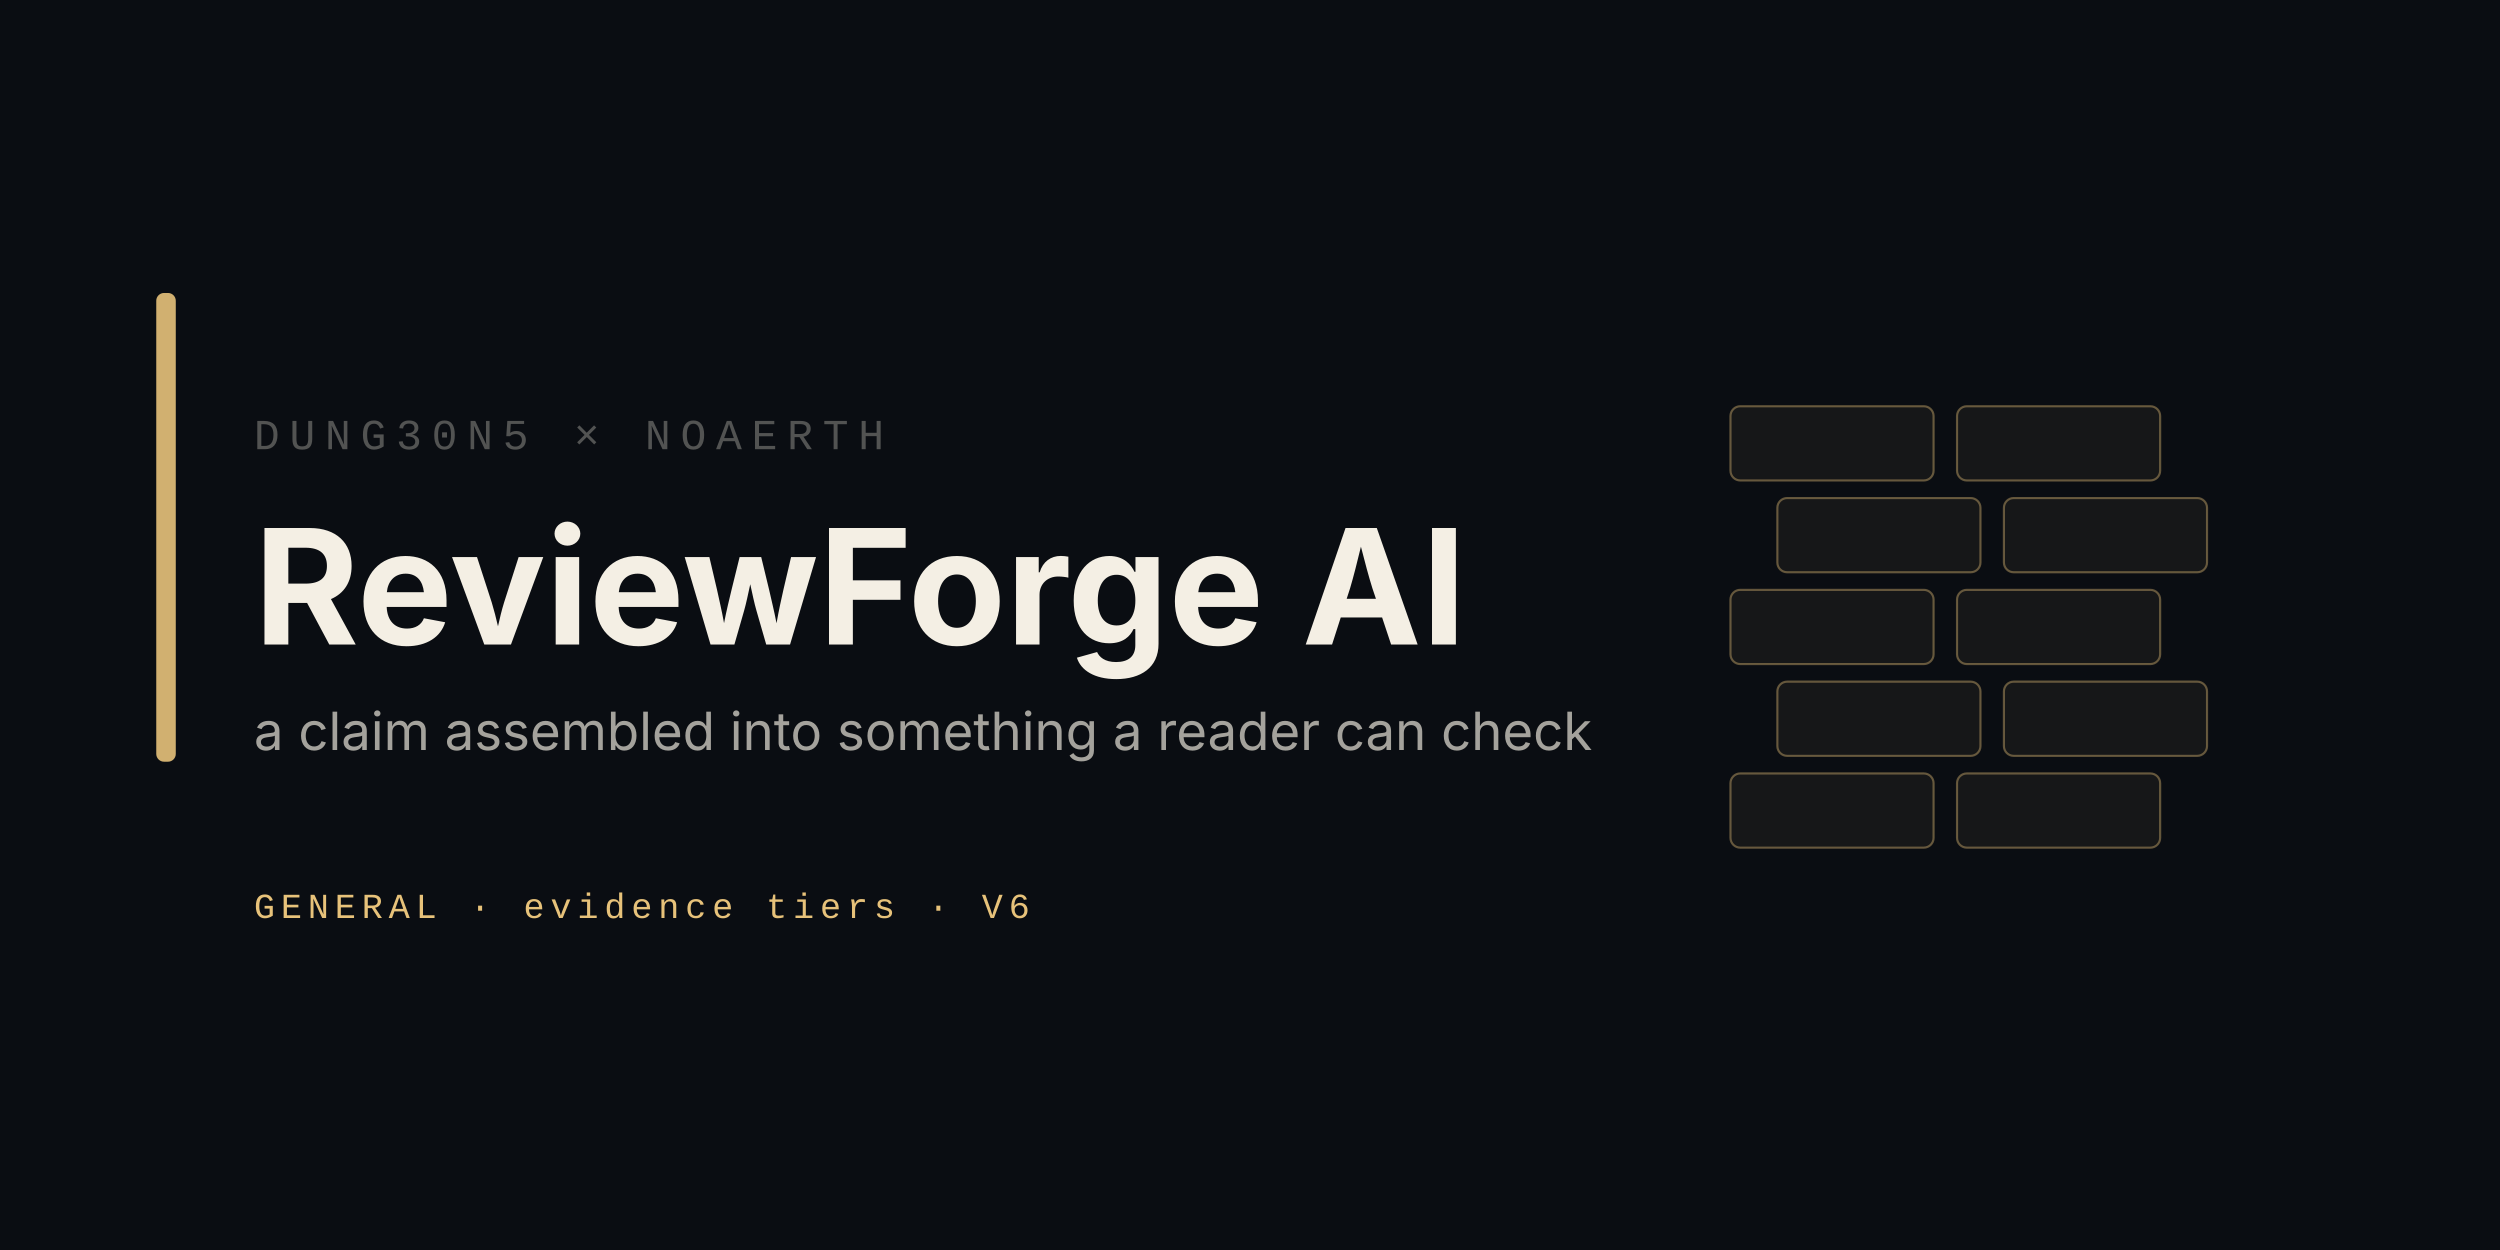
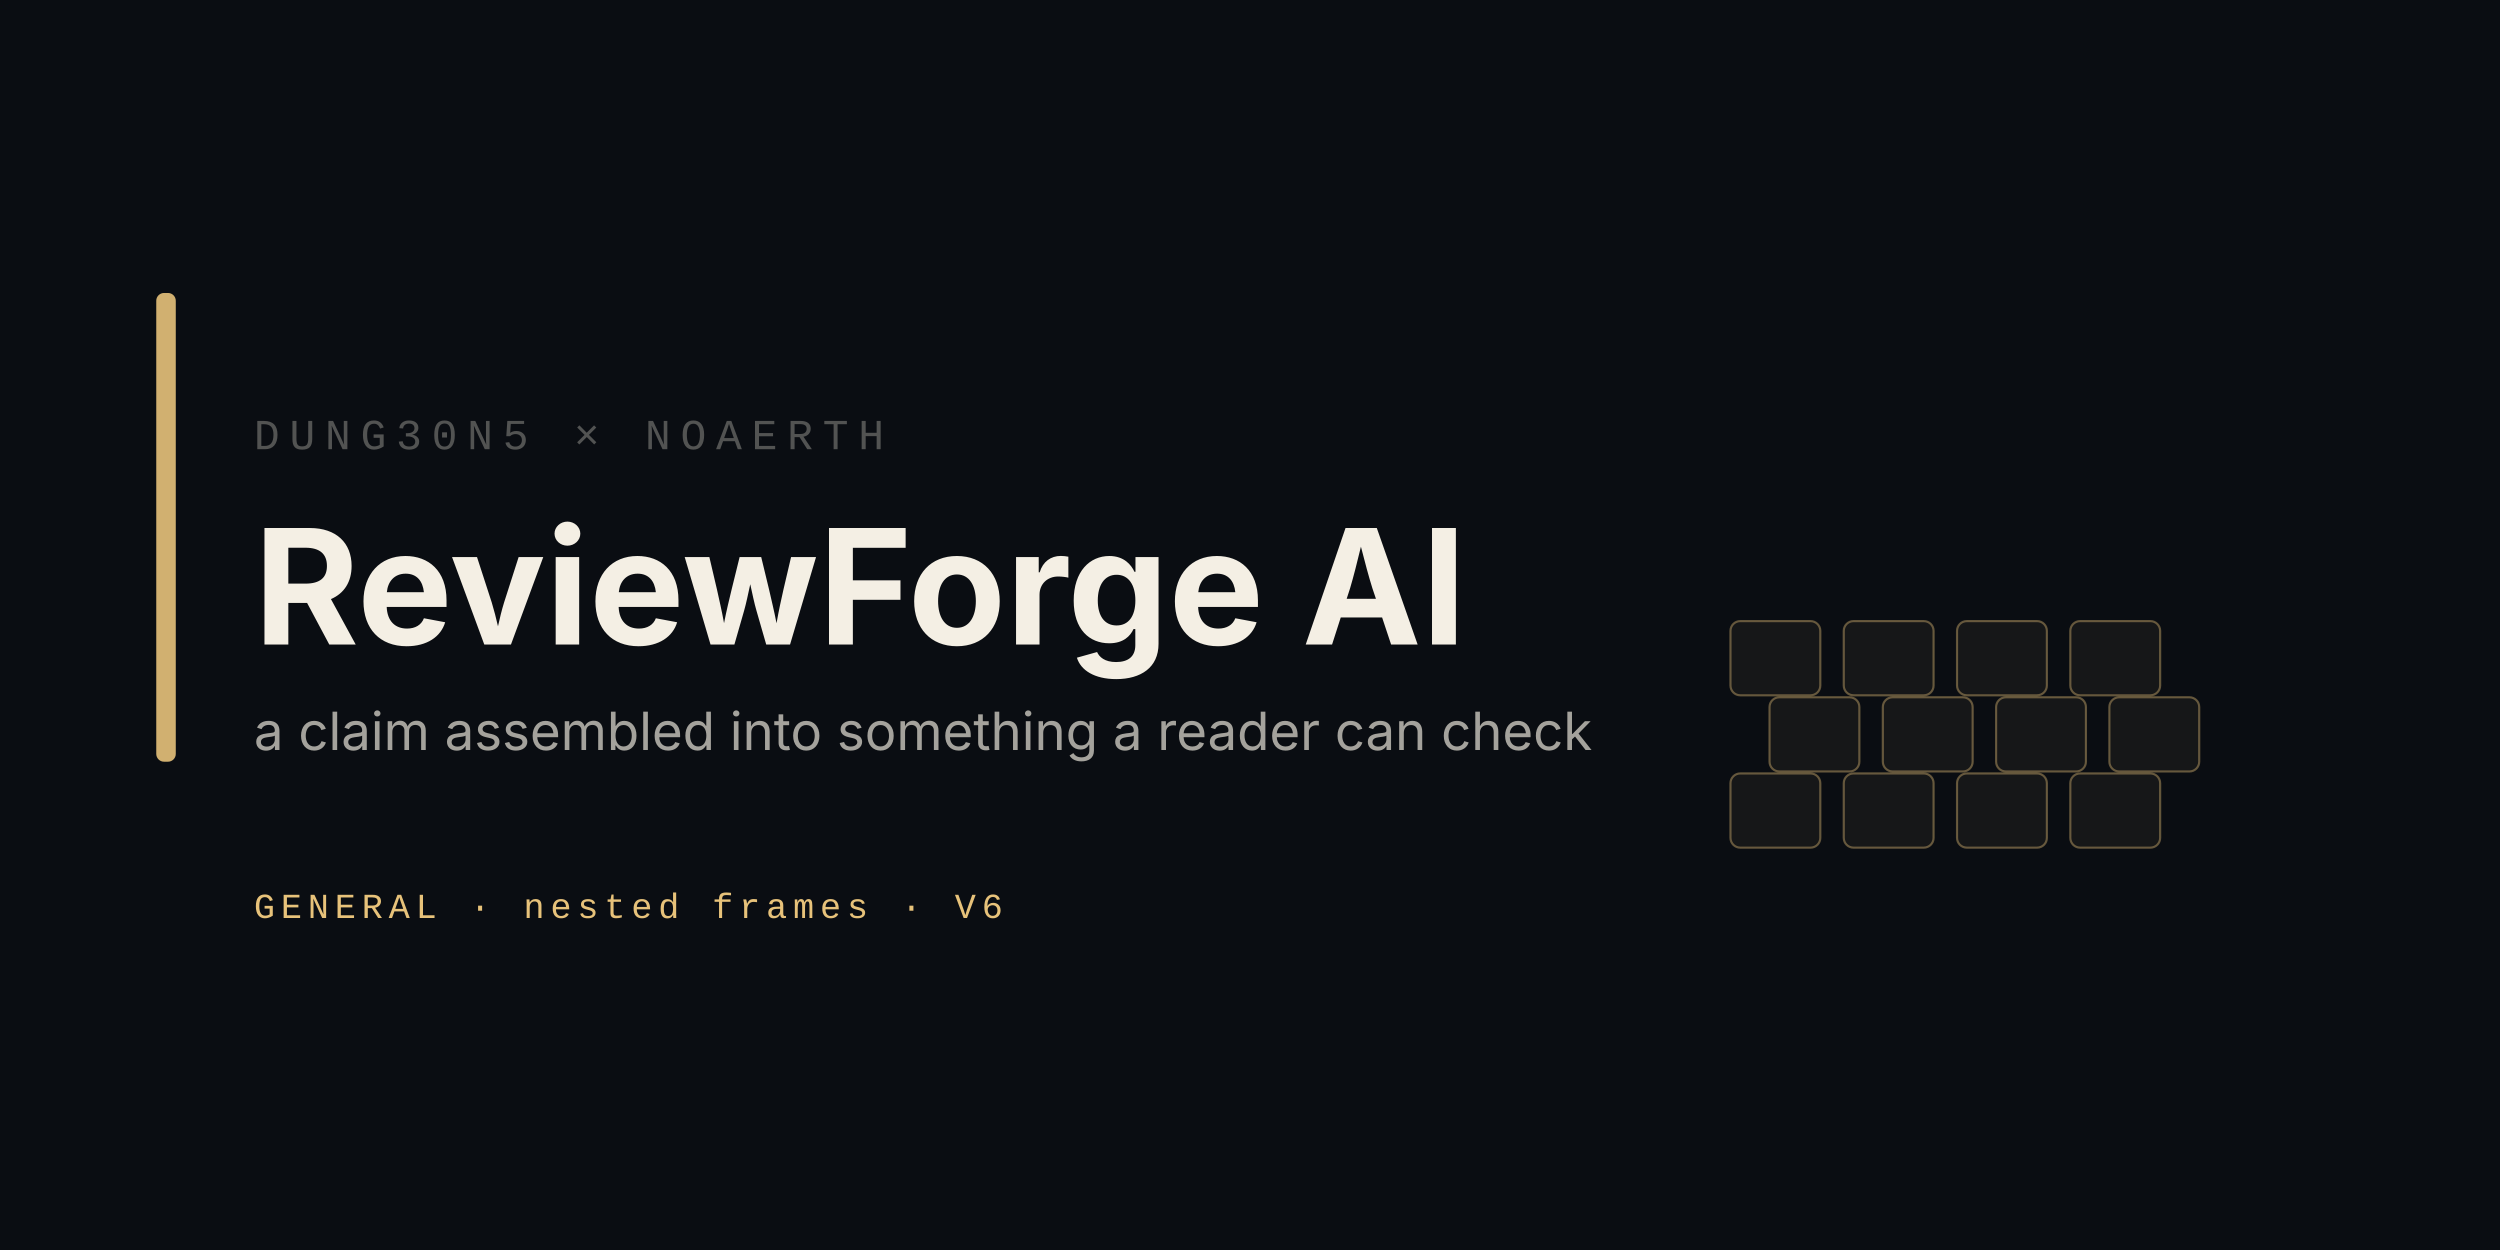
<svg xmlns="http://www.w3.org/2000/svg" viewBox="0 0 1280 640" width="1280" height="640" role="img" aria-label="ReviewForge AI project card">
  <rect width="1280" height="640" fill="#0a0d12" />
-   <rect x="886" y="396" width="104" height="38" rx="5" fill="#e7c27a" fill-opacity="0.06" stroke="#e7c27a" stroke-width="1.1" stroke-opacity="0.4" />
-   <rect x="1002" y="396" width="104" height="38" rx="5" fill="#e7c27a" fill-opacity="0.06" stroke="#e7c27a" stroke-width="1.1" stroke-opacity="0.4" />
-   <rect x="910" y="349" width="104" height="38" rx="5" fill="#e7c27a" fill-opacity="0.06" stroke="#e7c27a" stroke-width="1.1" stroke-opacity="0.4" />
-   <rect x="1026" y="349" width="104" height="38" rx="5" fill="#e7c27a" fill-opacity="0.06" stroke="#e7c27a" stroke-width="1.1" stroke-opacity="0.4" />
-   <rect x="886" y="302" width="104" height="38" rx="5" fill="#e7c27a" fill-opacity="0.06" stroke="#e7c27a" stroke-width="1.1" stroke-opacity="0.4" />
-   <rect x="1002" y="302" width="104" height="38" rx="5" fill="#e7c27a" fill-opacity="0.06" stroke="#e7c27a" stroke-width="1.1" stroke-opacity="0.4" />
-   <rect x="910" y="255" width="104" height="38" rx="5" fill="#e7c27a" fill-opacity="0.06" stroke="#e7c27a" stroke-width="1.1" stroke-opacity="0.4" />
-   <rect x="1026" y="255" width="104" height="38" rx="5" fill="#e7c27a" fill-opacity="0.06" stroke="#e7c27a" stroke-width="1.1" stroke-opacity="0.4" />
-   <rect x="886" y="208" width="104" height="38" rx="5" fill="#e7c27a" fill-opacity="0.06" stroke="#e7c27a" stroke-width="1.1" stroke-opacity="0.4" />
-   <rect x="1002" y="208" width="104" height="38" rx="5" fill="#e7c27a" fill-opacity="0.06" stroke="#e7c27a" stroke-width="1.1" stroke-opacity="0.4" />
+   <rect x="886" y="396" width="46" height="38" rx="5" fill="#e7c27a" fill-opacity="0.06" stroke="#e7c27a" stroke-width="1.1" stroke-opacity="0.4" />
+   <rect x="944" y="396" width="46" height="38" rx="5" fill="#e7c27a" fill-opacity="0.06" stroke="#e7c27a" stroke-width="1.1" stroke-opacity="0.4" />
+   <rect x="1002" y="396" width="46" height="38" rx="5" fill="#e7c27a" fill-opacity="0.06" stroke="#e7c27a" stroke-width="1.1" stroke-opacity="0.4" />
+   <rect x="1060" y="396" width="46" height="38" rx="5" fill="#e7c27a" fill-opacity="0.06" stroke="#e7c27a" stroke-width="1.1" stroke-opacity="0.4" />
+   <rect x="906" y="357" width="46" height="38" rx="5" fill="#e7c27a" fill-opacity="0.06" stroke="#e7c27a" stroke-width="1.1" stroke-opacity="0.4" />
+   <rect x="964" y="357" width="46" height="38" rx="5" fill="#e7c27a" fill-opacity="0.06" stroke="#e7c27a" stroke-width="1.1" stroke-opacity="0.4" />
+   <rect x="1022" y="357" width="46" height="38" rx="5" fill="#e7c27a" fill-opacity="0.06" stroke="#e7c27a" stroke-width="1.1" stroke-opacity="0.4" />
+   <rect x="1080" y="357" width="46" height="38" rx="5" fill="#e7c27a" fill-opacity="0.06" stroke="#e7c27a" stroke-width="1.1" stroke-opacity="0.4" />
+   <rect x="886" y="318" width="46" height="38" rx="5" fill="#e7c27a" fill-opacity="0.06" stroke="#e7c27a" stroke-width="1.1" stroke-opacity="0.4" />
+   <rect x="944" y="318" width="46" height="38" rx="5" fill="#e7c27a" fill-opacity="0.06" stroke="#e7c27a" stroke-width="1.1" stroke-opacity="0.4" />
+   <rect x="1002" y="318" width="46" height="38" rx="5" fill="#e7c27a" fill-opacity="0.06" stroke="#e7c27a" stroke-width="1.1" stroke-opacity="0.4" />
+   <rect x="1060" y="318" width="46" height="38" rx="5" fill="#e7c27a" fill-opacity="0.06" stroke="#e7c27a" stroke-width="1.1" stroke-opacity="0.4" />
  <rect x="80" y="150" width="10" height="240" rx="4" fill="#e7c27a" opacity="0.9" />
  <text x="130" y="230" font-family="ui-monospace, SFMono-Regular, Menlo, Monaco, Consolas, 'Liberation Mono', monospace" font-size="22" letter-spacing="5" fill="#f4efe44f">DUNG30N5 × NOAERTH</text>
  <text x="130" y="330" font-family="-apple-system, BlinkMacSystemFont, 'Segoe UI', Inter, Helvetica, Arial, sans-serif" font-size="82" font-weight="700" fill="#f4efe4">ReviewForge AI</text>
  <text x="130" y="384" font-family="-apple-system, BlinkMacSystemFont, 'Segoe UI', Inter, Helvetica, Arial, sans-serif" font-size="27" fill="#f4efe4a8">a claim assembled into something a reader can check</text>
-   <text x="130" y="470" font-family="ui-monospace, SFMono-Regular, Menlo, Monaco, Consolas, 'Liberation Mono', monospace" font-size="18" fill="#e7c27a" letter-spacing="3">GENERAL · evidence tiers · V6</text>
+   <text x="130" y="470" font-family="ui-monospace, SFMono-Regular, Menlo, Monaco, Consolas, 'Liberation Mono', monospace" font-size="18" fill="#e7c27a" letter-spacing="3">GENERAL · nested frames · V6</text>
</svg>
